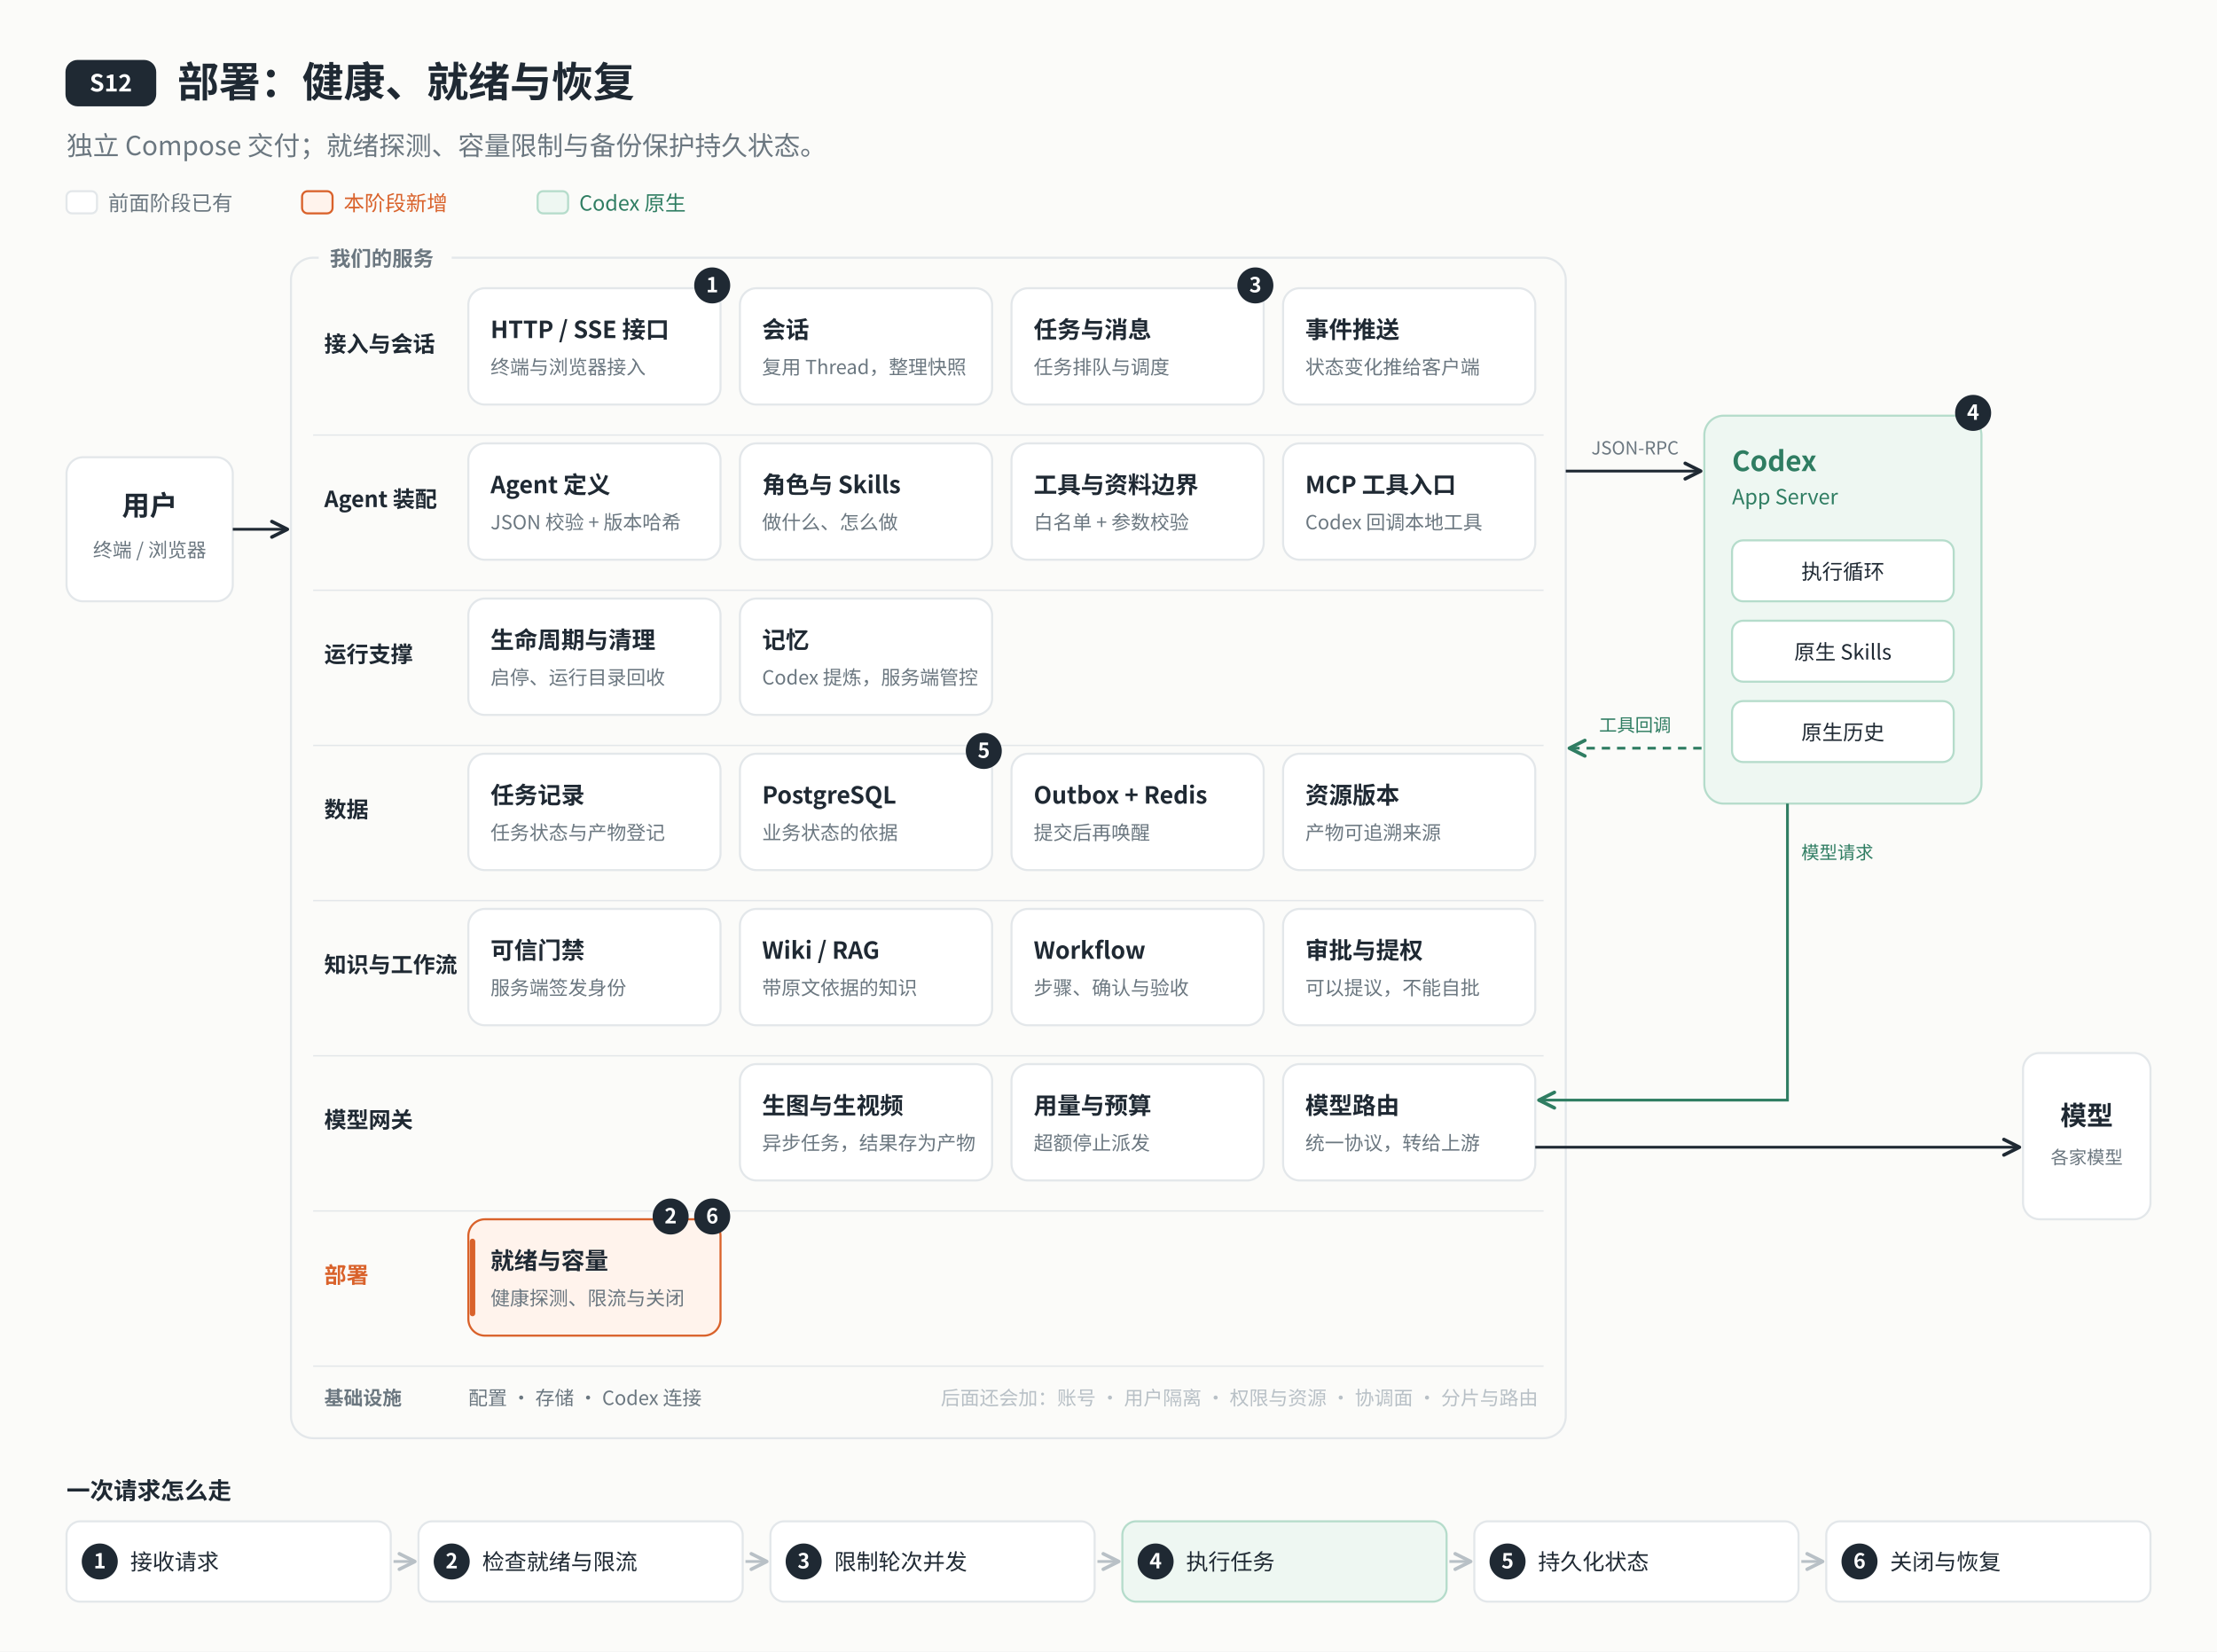
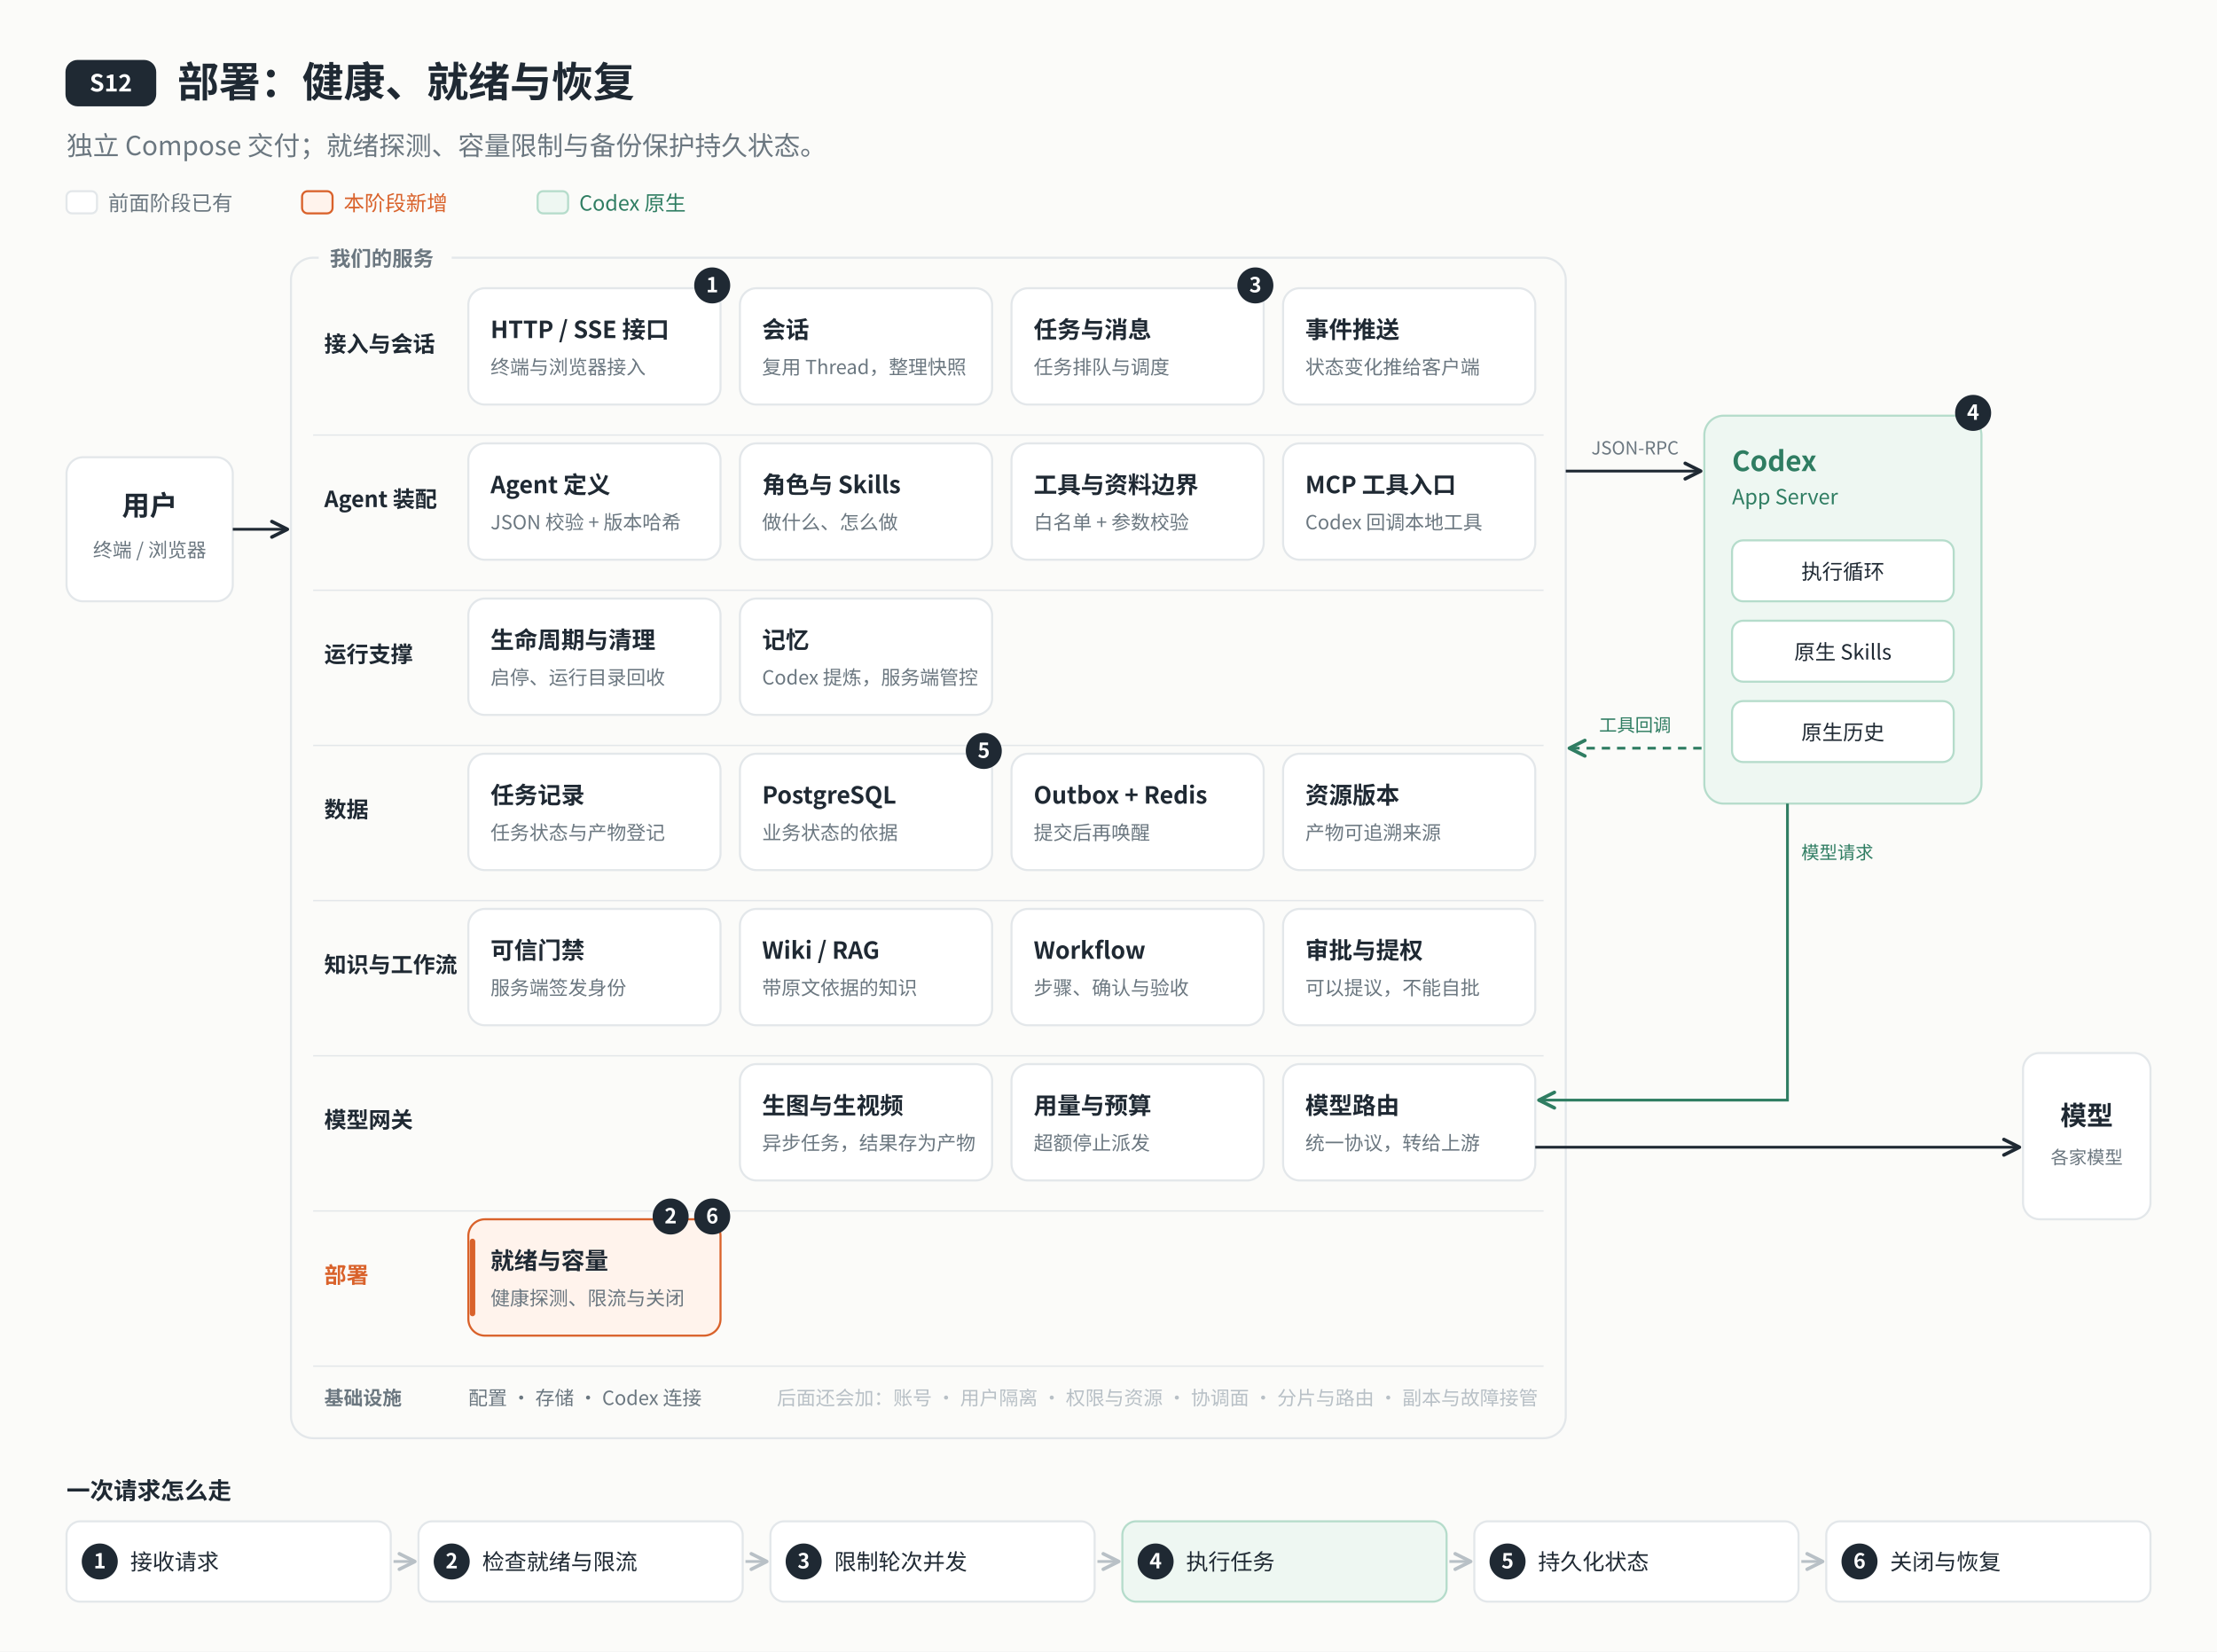
<svg xmlns="http://www.w3.org/2000/svg" width="1600" height="1192" viewBox="0 0 1600 1192" role="img" aria-labelledby="title desc">
  <defs>
    <marker id="mB8C0C6" viewBox="0 0 10 10" refX="8" refY="5" markerWidth="7" markerHeight="7" orient="auto-start-reverse">
      <path d="M1 1 L9 5 L1 9" fill="none" stroke="#B8C0C6" stroke-width="1.8" stroke-linecap="round" stroke-linejoin="round" />
    </marker>
    <marker id="m1F2933" viewBox="0 0 10 10" refX="8" refY="5" markerWidth="7" markerHeight="7" orient="auto-start-reverse">
      <path d="M1 1 L9 5 L1 9" fill="none" stroke="#1F2933" stroke-width="1.8" stroke-linecap="round" stroke-linejoin="round" />
    </marker>
    <marker id="m2F7D62" viewBox="0 0 10 10" refX="8" refY="5" markerWidth="7" markerHeight="7" orient="auto-start-reverse">
      <path d="M1 1 L9 5 L1 9" fill="none" stroke="#2F7D62" stroke-width="1.8" stroke-linecap="round" stroke-linejoin="round" />
    </marker>
  </defs>
  <g font-family="PingFang SC, Microsoft YaHei, Noto Sans CJK SC, sans-serif">
    <rect x="0" y="0" width="1600" height="1192" fill="#FBFBF9" />
    <rect x="48" y="44" width="64" height="32" rx="8" fill="#1F2933" stroke="#1F2933" stroke-width="1.5" />
    <text x="80" y="66" font-size="17" fill="#fff" font-weight="700" text-anchor="middle">S12</text>
    <text x="128" y="70" font-size="30" fill="#1F2933" font-weight="700" text-anchor="start">部署：健康、就绪与恢复</text>
    <text x="48" y="112" font-size="19" fill="#6B7780" font-weight="400" text-anchor="start">独立 Compose 交付；就绪探测、容量限制与备份保护持久状态。</text>
    <rect x="48" y="138" width="22" height="16" rx="4" fill="#FFFFFF" stroke="#E3E7EA" stroke-width="1.5" />
    <text x="78" y="152" font-size="15" fill="#6B7780" font-weight="400" text-anchor="start">前面阶段已有</text>
    <rect x="218" y="138" width="22" height="16" rx="4" fill="#FFF3EC" stroke="#D9622B" stroke-width="1.5" />
    <text x="248" y="152" font-size="15" fill="#D9622B" font-weight="400" text-anchor="start">本阶段新增</text>
    <rect x="388" y="138" width="22" height="16" rx="4" fill="#EEF7F2" stroke="#B5DCCB" stroke-width="1.5" />
    <text x="418" y="152" font-size="15" fill="#2F7D62" font-weight="400" text-anchor="start">Codex 原生</text>
    <rect x="48" y="330" width="120" height="104" rx="12" fill="#FFFFFF" stroke="#E3E7EA" stroke-width="1.5" />
    <text x="108" y="372" font-size="20" fill="#1F2933" font-weight="600" text-anchor="middle">用户</text>
    <text x="108" y="402" font-size="14" fill="#6B7780" font-weight="400" text-anchor="middle">终端 / 浏览器</text>
    <rect x="210" y="186" width="920" height="852" rx="16" fill="none" stroke="#E3E7EA" stroke-width="1.5" />
    <rect x="230" y="175" width="96" height="22" fill="#FBFBF9" />
    <text x="238" y="192" font-size="15" fill="#6B7780" font-weight="600" text-anchor="start">我们的服务</text>
    <text x="234" y="254" font-size="16" fill="#1F2933" font-weight="600" text-anchor="start">接入与会话</text>
    <rect x="338" y="208" width="182" height="84" rx="12" fill="#FFFFFF" stroke="#E3E7EA" stroke-width="1.5" />
    <text x="354" y="244" font-size="17" fill="#1F2933" font-weight="600" text-anchor="start">HTTP / SSE 接口</text>
    <text x="354" y="270" font-size="14" fill="#6B7780" font-weight="400" text-anchor="start">终端与浏览器接入</text>
    <rect x="534" y="208" width="182" height="84" rx="12" fill="#FFFFFF" stroke="#E3E7EA" stroke-width="1.5" />
    <text x="550" y="244" font-size="17" fill="#1F2933" font-weight="600" text-anchor="start">会话</text>
    <text x="550" y="270" font-size="14" fill="#6B7780" font-weight="400" text-anchor="start">复用 Thread，整理快照</text>
    <rect x="730" y="208" width="182" height="84" rx="12" fill="#FFFFFF" stroke="#E3E7EA" stroke-width="1.5" />
    <text x="746" y="244" font-size="17" fill="#1F2933" font-weight="600" text-anchor="start">任务与消息</text>
    <text x="746" y="270" font-size="14" fill="#6B7780" font-weight="400" text-anchor="start">任务排队与调度</text>
    <rect x="926" y="208" width="182" height="84" rx="12" fill="#FFFFFF" stroke="#E3E7EA" stroke-width="1.5" />
    <text x="942" y="244" font-size="17" fill="#1F2933" font-weight="600" text-anchor="start">事件推送</text>
    <text x="942" y="270" font-size="14" fill="#6B7780" font-weight="400" text-anchor="start">状态变化推给客户端</text>
    <text x="234" y="366" font-size="16" fill="#1F2933" font-weight="600" text-anchor="start">Agent 装配</text>
    <line x1="226" y1="314" x2="1114" y2="314" stroke="#E3E7EA" stroke-width="1" />
    <rect x="338" y="320" width="182" height="84" rx="12" fill="#FFFFFF" stroke="#E3E7EA" stroke-width="1.5" />
    <text x="354" y="356" font-size="17" fill="#1F2933" font-weight="600" text-anchor="start">Agent 定义</text>
    <text x="354" y="382" font-size="14" fill="#6B7780" font-weight="400" text-anchor="start">JSON 校验 + 版本哈希</text>
    <rect x="534" y="320" width="182" height="84" rx="12" fill="#FFFFFF" stroke="#E3E7EA" stroke-width="1.5" />
    <text x="550" y="356" font-size="17" fill="#1F2933" font-weight="600" text-anchor="start">角色与 Skills</text>
    <text x="550" y="382" font-size="14" fill="#6B7780" font-weight="400" text-anchor="start">做什么、怎么做</text>
    <rect x="730" y="320" width="182" height="84" rx="12" fill="#FFFFFF" stroke="#E3E7EA" stroke-width="1.5" />
    <text x="746" y="356" font-size="17" fill="#1F2933" font-weight="600" text-anchor="start">工具与资料边界</text>
    <text x="746" y="382" font-size="14" fill="#6B7780" font-weight="400" text-anchor="start">白名单 + 参数校验</text>
    <rect x="926" y="320" width="182" height="84" rx="12" fill="#FFFFFF" stroke="#E3E7EA" stroke-width="1.5" />
    <text x="942" y="356" font-size="17" fill="#1F2933" font-weight="600" text-anchor="start">MCP 工具入口</text>
    <text x="942" y="382" font-size="14" fill="#6B7780" font-weight="400" text-anchor="start">Codex 回调本地工具</text>
    <text x="234" y="478" font-size="16" fill="#1F2933" font-weight="600" text-anchor="start">运行支撑</text>
    <line x1="226" y1="426" x2="1114" y2="426" stroke="#E3E7EA" stroke-width="1" />
    <rect x="338" y="432" width="182" height="84" rx="12" fill="#FFFFFF" stroke="#E3E7EA" stroke-width="1.5" />
    <text x="354" y="468" font-size="17" fill="#1F2933" font-weight="600" text-anchor="start">生命周期与清理</text>
    <text x="354" y="494" font-size="14" fill="#6B7780" font-weight="400" text-anchor="start">启停、运行目录回收</text>
    <rect x="534" y="432" width="182" height="84" rx="12" fill="#FFFFFF" stroke="#E3E7EA" stroke-width="1.5" />
    <text x="550" y="468" font-size="17" fill="#1F2933" font-weight="600" text-anchor="start">记忆</text>
    <text x="550" y="494" font-size="14" fill="#6B7780" font-weight="400" text-anchor="start">Codex 提炼，服务端管控</text>
    <text x="234" y="590" font-size="16" fill="#1F2933" font-weight="600" text-anchor="start">数据</text>
    <line x1="226" y1="538" x2="1114" y2="538" stroke="#E3E7EA" stroke-width="1" />
    <rect x="338" y="544" width="182" height="84" rx="12" fill="#FFFFFF" stroke="#E3E7EA" stroke-width="1.5" />
    <text x="354" y="580" font-size="17" fill="#1F2933" font-weight="600" text-anchor="start">任务记录</text>
    <text x="354" y="606" font-size="14" fill="#6B7780" font-weight="400" text-anchor="start">任务状态与产物登记</text>
    <rect x="534" y="544" width="182" height="84" rx="12" fill="#FFFFFF" stroke="#E3E7EA" stroke-width="1.5" />
    <text x="550" y="580" font-size="17" fill="#1F2933" font-weight="600" text-anchor="start">PostgreSQL</text>
    <text x="550" y="606" font-size="14" fill="#6B7780" font-weight="400" text-anchor="start">业务状态的依据</text>
    <rect x="730" y="544" width="182" height="84" rx="12" fill="#FFFFFF" stroke="#E3E7EA" stroke-width="1.5" />
    <text x="746" y="580" font-size="17" fill="#1F2933" font-weight="600" text-anchor="start">Outbox + Redis</text>
    <text x="746" y="606" font-size="14" fill="#6B7780" font-weight="400" text-anchor="start">提交后再唤醒</text>
    <rect x="926" y="544" width="182" height="84" rx="12" fill="#FFFFFF" stroke="#E3E7EA" stroke-width="1.5" />
    <text x="942" y="580" font-size="17" fill="#1F2933" font-weight="600" text-anchor="start">资源版本</text>
    <text x="942" y="606" font-size="14" fill="#6B7780" font-weight="400" text-anchor="start">产物可追溯来源</text>
    <text x="234" y="702" font-size="16" fill="#1F2933" font-weight="600" text-anchor="start">知识与工作流</text>
    <line x1="226" y1="650" x2="1114" y2="650" stroke="#E3E7EA" stroke-width="1" />
    <rect x="338" y="656" width="182" height="84" rx="12" fill="#FFFFFF" stroke="#E3E7EA" stroke-width="1.5" />
    <text x="354" y="692" font-size="17" fill="#1F2933" font-weight="600" text-anchor="start">可信门禁</text>
    <text x="354" y="718" font-size="14" fill="#6B7780" font-weight="400" text-anchor="start">服务端签发身份</text>
    <rect x="534" y="656" width="182" height="84" rx="12" fill="#FFFFFF" stroke="#E3E7EA" stroke-width="1.5" />
    <text x="550" y="692" font-size="17" fill="#1F2933" font-weight="600" text-anchor="start">Wiki / RAG</text>
    <text x="550" y="718" font-size="14" fill="#6B7780" font-weight="400" text-anchor="start">带原文依据的知识</text>
    <rect x="730" y="656" width="182" height="84" rx="12" fill="#FFFFFF" stroke="#E3E7EA" stroke-width="1.5" />
    <text x="746" y="692" font-size="17" fill="#1F2933" font-weight="600" text-anchor="start">Workflow</text>
    <text x="746" y="718" font-size="14" fill="#6B7780" font-weight="400" text-anchor="start">步骤、确认与验收</text>
    <rect x="926" y="656" width="182" height="84" rx="12" fill="#FFFFFF" stroke="#E3E7EA" stroke-width="1.5" />
    <text x="942" y="692" font-size="17" fill="#1F2933" font-weight="600" text-anchor="start">审批与提权</text>
    <text x="942" y="718" font-size="14" fill="#6B7780" font-weight="400" text-anchor="start">可以提议，不能自批</text>
    <text x="234" y="814" font-size="16" fill="#1F2933" font-weight="600" text-anchor="start">模型网关</text>
    <line x1="226" y1="762" x2="1114" y2="762" stroke="#E3E7EA" stroke-width="1" />
    <rect x="534" y="768" width="182" height="84" rx="12" fill="#FFFFFF" stroke="#E3E7EA" stroke-width="1.5" />
    <text x="550" y="804" font-size="17" fill="#1F2933" font-weight="600" text-anchor="start">生图与生视频</text>
    <text x="550" y="830" font-size="14" fill="#6B7780" font-weight="400" text-anchor="start">异步任务，结果存为产物</text>
    <rect x="730" y="768" width="182" height="84" rx="12" fill="#FFFFFF" stroke="#E3E7EA" stroke-width="1.5" />
    <text x="746" y="804" font-size="17" fill="#1F2933" font-weight="600" text-anchor="start">用量与预算</text>
    <text x="746" y="830" font-size="14" fill="#6B7780" font-weight="400" text-anchor="start">超额停止派发</text>
    <rect x="926" y="768" width="182" height="84" rx="12" fill="#FFFFFF" stroke="#E3E7EA" stroke-width="1.5" />
    <text x="942" y="804" font-size="17" fill="#1F2933" font-weight="600" text-anchor="start">模型路由</text>
    <text x="942" y="830" font-size="14" fill="#6B7780" font-weight="400" text-anchor="start">统一协议，转给上游</text>
    <text x="234" y="926" font-size="16" fill="#D9622B" font-weight="600" text-anchor="start">部署</text>
    <line x1="226" y1="874" x2="1114" y2="874" stroke="#E3E7EA" stroke-width="1" />
    <rect x="338" y="880" width="182" height="84" rx="12" fill="#FFF3EC" stroke="#D9622B" stroke-width="1.5" />
    <rect x="339" y="894" width="4" height="56" rx="2" fill="#D9622B" />
    <text x="354" y="916" font-size="17" fill="#1F2933" font-weight="600" text-anchor="start">就绪与容量</text>
    <text x="354" y="942" font-size="14" fill="#6B7780" font-weight="400" text-anchor="start">健康探测、限流与关闭</text>
    <line x1="226" y1="986" x2="1114" y2="986" stroke="#E3E7EA" stroke-width="1" />
    <text x="234" y="1014" font-size="14" fill="#6B7780" font-weight="600" text-anchor="start">基础设施</text>
    <text x="338" y="1014" font-size="14" fill="#6B7780" font-weight="400" text-anchor="start">配置 · 存储 · Codex 连接</text>
-     <text x="1110" y="1014" font-size="14" fill="#B8C0C6" font-weight="400" text-anchor="end">后面还会加：账号 · 用户隔离 · 权限与资源 · 协调面 · 分片与路由</text>
+     <text x="1110" y="1014" font-size="14" fill="#B8C0C6" font-weight="400" text-anchor="end">后面还会加：账号 · 用户隔离 · 权限与资源 · 协调面 · 分片与路由 · 副本与故障接管</text>
    <rect x="1230" y="300" width="200" height="280" rx="14" fill="#EEF7F2" stroke="#B5DCCB" stroke-width="1.5" />
    <text x="1250" y="340" font-size="20" fill="#2F7D62" font-weight="700" text-anchor="start">Codex</text>
    <text x="1250" y="364" font-size="15" fill="#2F7D62" font-weight="400" text-anchor="start">App Server</text>
    <rect x="1250" y="390" width="160" height="44" rx="8" fill="#FFFFFF" stroke="#B5DCCB" stroke-width="1.5" />
    <text x="1330" y="418" font-size="15" fill="#1F2933" font-weight="500" text-anchor="middle">执行循环</text>
    <rect x="1250" y="448" width="160" height="44" rx="8" fill="#FFFFFF" stroke="#B5DCCB" stroke-width="1.5" />
    <text x="1330" y="476" font-size="15" fill="#1F2933" font-weight="500" text-anchor="middle">原生 Skills</text>
    <rect x="1250" y="506" width="160" height="44" rx="8" fill="#FFFFFF" stroke="#B5DCCB" stroke-width="1.5" />
    <text x="1330" y="534" font-size="15" fill="#1F2933" font-weight="500" text-anchor="middle">原生历史</text>
    <rect x="1460" y="760" width="92" height="120" rx="12" fill="#FFFFFF" stroke="#E3E7EA" stroke-width="1.5" />
    <text x="1506" y="812" font-size="19" fill="#1F2933" font-weight="600" text-anchor="middle">模型</text>
    <text x="1506" y="840" font-size="13" fill="#6B7780" font-weight="400" text-anchor="middle">各家模型</text>
    <path d="M168,382 L206,382" fill="none" stroke="#1F2933" stroke-width="2" marker-end="url(#m1F2933)" />
    <path d="M1130,340 L1226,340" fill="none" stroke="#1F2933" stroke-width="2" marker-end="url(#m1F2933)" />
    <text x="1180" y="328" font-size="13" fill="#6B7780" font-weight="500" text-anchor="middle">JSON-RPC</text>
    <path d="M1228,540 L1134,540" fill="none" stroke="#2F7D62" stroke-width="2" stroke-dasharray="6 5" marker-end="url(#m2F7D62)" />
    <text x="1180" y="528" font-size="13" fill="#2F7D62" font-weight="500" text-anchor="middle">工具回调</text>
    <path d="M1290,580 L1290,794 L1112,794" fill="none" stroke="#2F7D62" stroke-width="2" marker-end="url(#m2F7D62)" />
    <text x="1300" y="620" font-size="13" fill="#2F7D62" font-weight="500" text-anchor="start">模型请求</text>
    <path d="M1108,828 L1456,828" fill="none" stroke="#1F2933" stroke-width="2" marker-end="url(#m1F2933)" />
    <circle cx="514" cy="206" r="13" fill="#1F2933" />
    <text x="514" y="211" font-size="15" fill="#fff" font-weight="700" text-anchor="middle">1</text>
    <circle cx="484" cy="878" r="13" fill="#1F2933" />
    <text x="484" y="883" font-size="15" fill="#fff" font-weight="700" text-anchor="middle">2</text>
    <circle cx="514" cy="878" r="13" fill="#1F2933" />
    <text x="514" y="883" font-size="15" fill="#fff" font-weight="700" text-anchor="middle">6</text>
    <circle cx="906" cy="206" r="13" fill="#1F2933" />
    <text x="906" y="211" font-size="15" fill="#fff" font-weight="700" text-anchor="middle">3</text>
    <circle cx="1424" cy="298" r="13" fill="#1F2933" />
    <text x="1424" y="303" font-size="15" fill="#fff" font-weight="700" text-anchor="middle">4</text>
    <circle cx="710" cy="542" r="13" fill="#1F2933" />
    <text x="710" y="547" font-size="15" fill="#fff" font-weight="700" text-anchor="middle">5</text>
    <text x="48" y="1082" font-size="17" fill="#1F2933" font-weight="700" text-anchor="start">一次请求怎么走</text>
    <rect x="48" y="1098" width="234" height="58" rx="10" fill="#FFFFFF" stroke="#E3E7EA" stroke-width="1.5" />
    <circle cx="72" cy="1127" r="13" fill="#1F2933" />
    <text x="72" y="1132" font-size="15" fill="#fff" font-weight="700" text-anchor="middle">1</text>
    <text x="94" y="1133" font-size="16" fill="#1F2933" font-weight="500" text-anchor="start">接收请求</text>
    <path d="M284,1127 L298,1127" fill="none" stroke="#B8C0C6" stroke-width="2" marker-end="url(#mB8C0C6)" />
    <rect x="302" y="1098" width="234" height="58" rx="10" fill="#FFFFFF" stroke="#E3E7EA" stroke-width="1.5" />
    <circle cx="326" cy="1127" r="13" fill="#1F2933" />
    <text x="326" y="1132" font-size="15" fill="#fff" font-weight="700" text-anchor="middle">2</text>
    <text x="348" y="1133" font-size="16" fill="#1F2933" font-weight="500" text-anchor="start">检查就绪与限流</text>
    <path d="M538,1127 L552,1127" fill="none" stroke="#B8C0C6" stroke-width="2" marker-end="url(#mB8C0C6)" />
    <rect x="556" y="1098" width="234" height="58" rx="10" fill="#FFFFFF" stroke="#E3E7EA" stroke-width="1.5" />
    <circle cx="580" cy="1127" r="13" fill="#1F2933" />
    <text x="580" y="1132" font-size="15" fill="#fff" font-weight="700" text-anchor="middle">3</text>
    <text x="602" y="1133" font-size="16" fill="#1F2933" font-weight="500" text-anchor="start">限制轮次并发</text>
    <path d="M792,1127 L806,1127" fill="none" stroke="#B8C0C6" stroke-width="2" marker-end="url(#mB8C0C6)" />
    <rect x="810" y="1098" width="234" height="58" rx="10" fill="#EEF7F2" stroke="#B5DCCB" stroke-width="1.5" />
    <circle cx="834" cy="1127" r="13" fill="#1F2933" />
    <text x="834" y="1132" font-size="15" fill="#fff" font-weight="700" text-anchor="middle">4</text>
    <text x="856" y="1133" font-size="16" fill="#1F2933" font-weight="500" text-anchor="start">执行任务</text>
    <path d="M1046,1127 L1060,1127" fill="none" stroke="#B8C0C6" stroke-width="2" marker-end="url(#mB8C0C6)" />
    <rect x="1064" y="1098" width="234" height="58" rx="10" fill="#FFFFFF" stroke="#E3E7EA" stroke-width="1.5" />
    <circle cx="1088" cy="1127" r="13" fill="#1F2933" />
    <text x="1088" y="1132" font-size="15" fill="#fff" font-weight="700" text-anchor="middle">5</text>
    <text x="1110" y="1133" font-size="16" fill="#1F2933" font-weight="500" text-anchor="start">持久化状态</text>
    <path d="M1300,1127 L1314,1127" fill="none" stroke="#B8C0C6" stroke-width="2" marker-end="url(#mB8C0C6)" />
    <rect x="1318" y="1098" width="234" height="58" rx="10" fill="#FFFFFF" stroke="#E3E7EA" stroke-width="1.5" />
    <circle cx="1342" cy="1127" r="13" fill="#1F2933" />
    <text x="1342" y="1132" font-size="15" fill="#fff" font-weight="700" text-anchor="middle">6</text>
    <text x="1364" y="1133" font-size="16" fill="#1F2933" font-weight="500" text-anchor="start">关闭与恢复</text>
  </g>
</svg>
